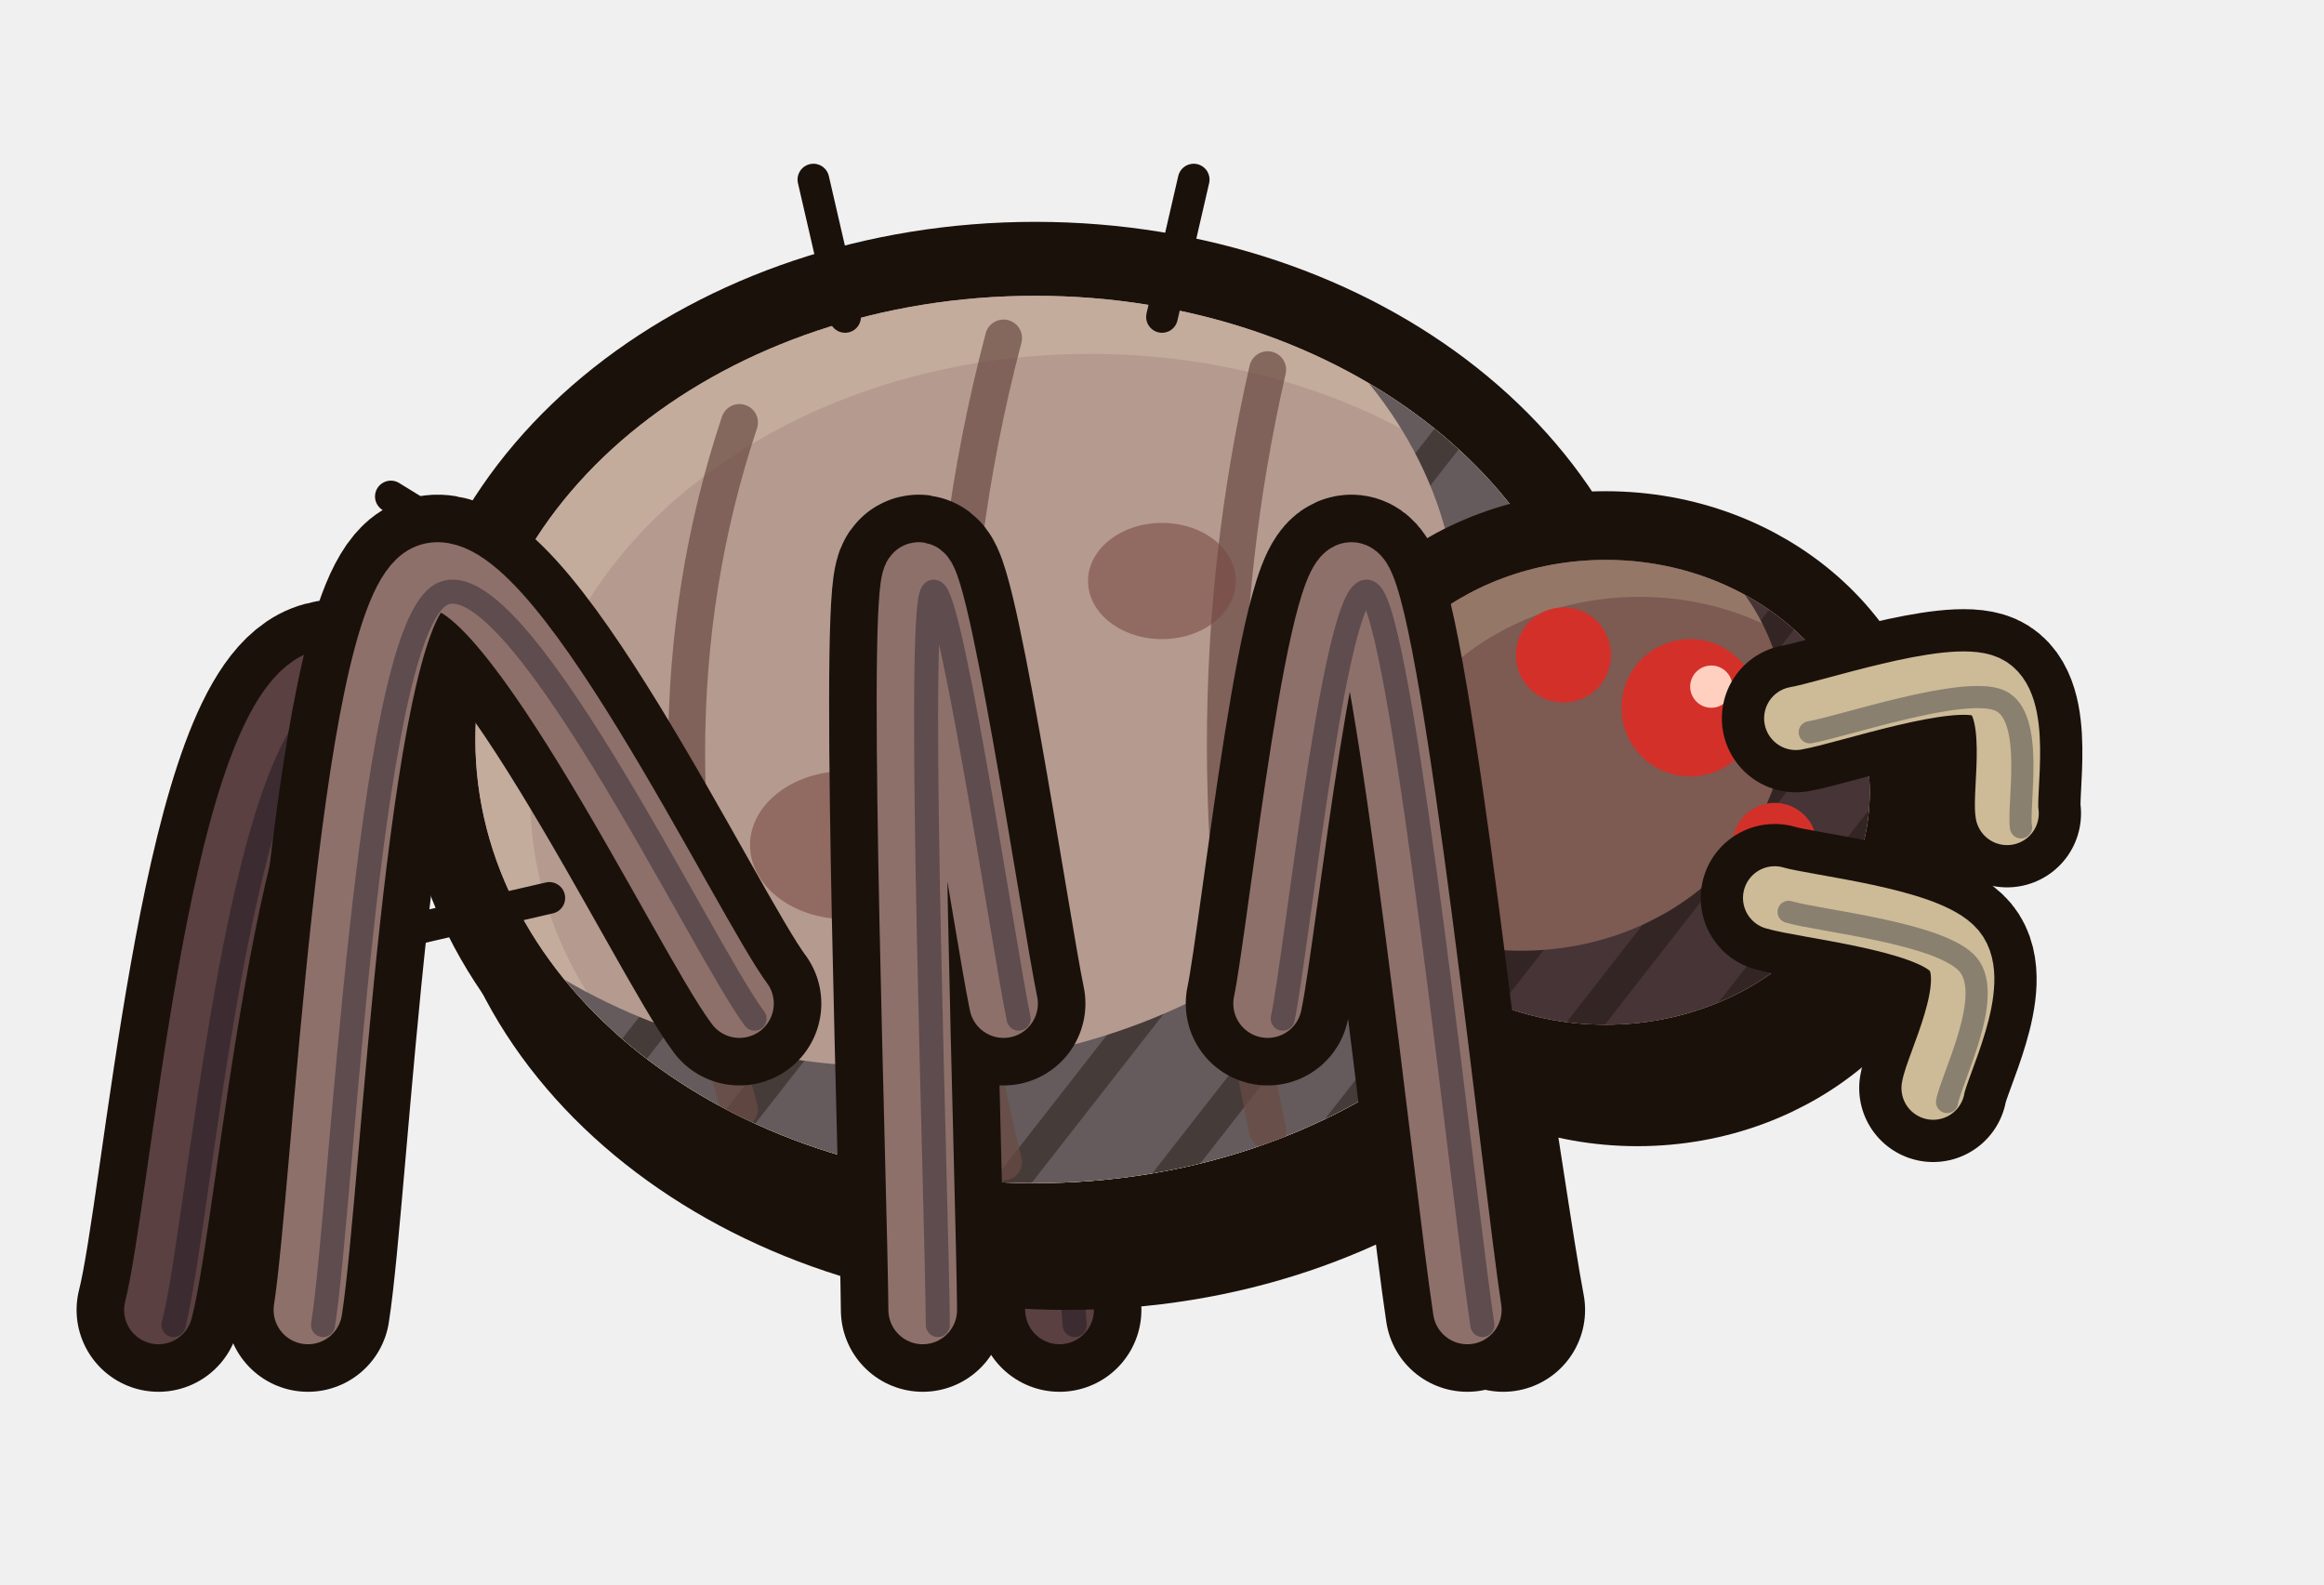
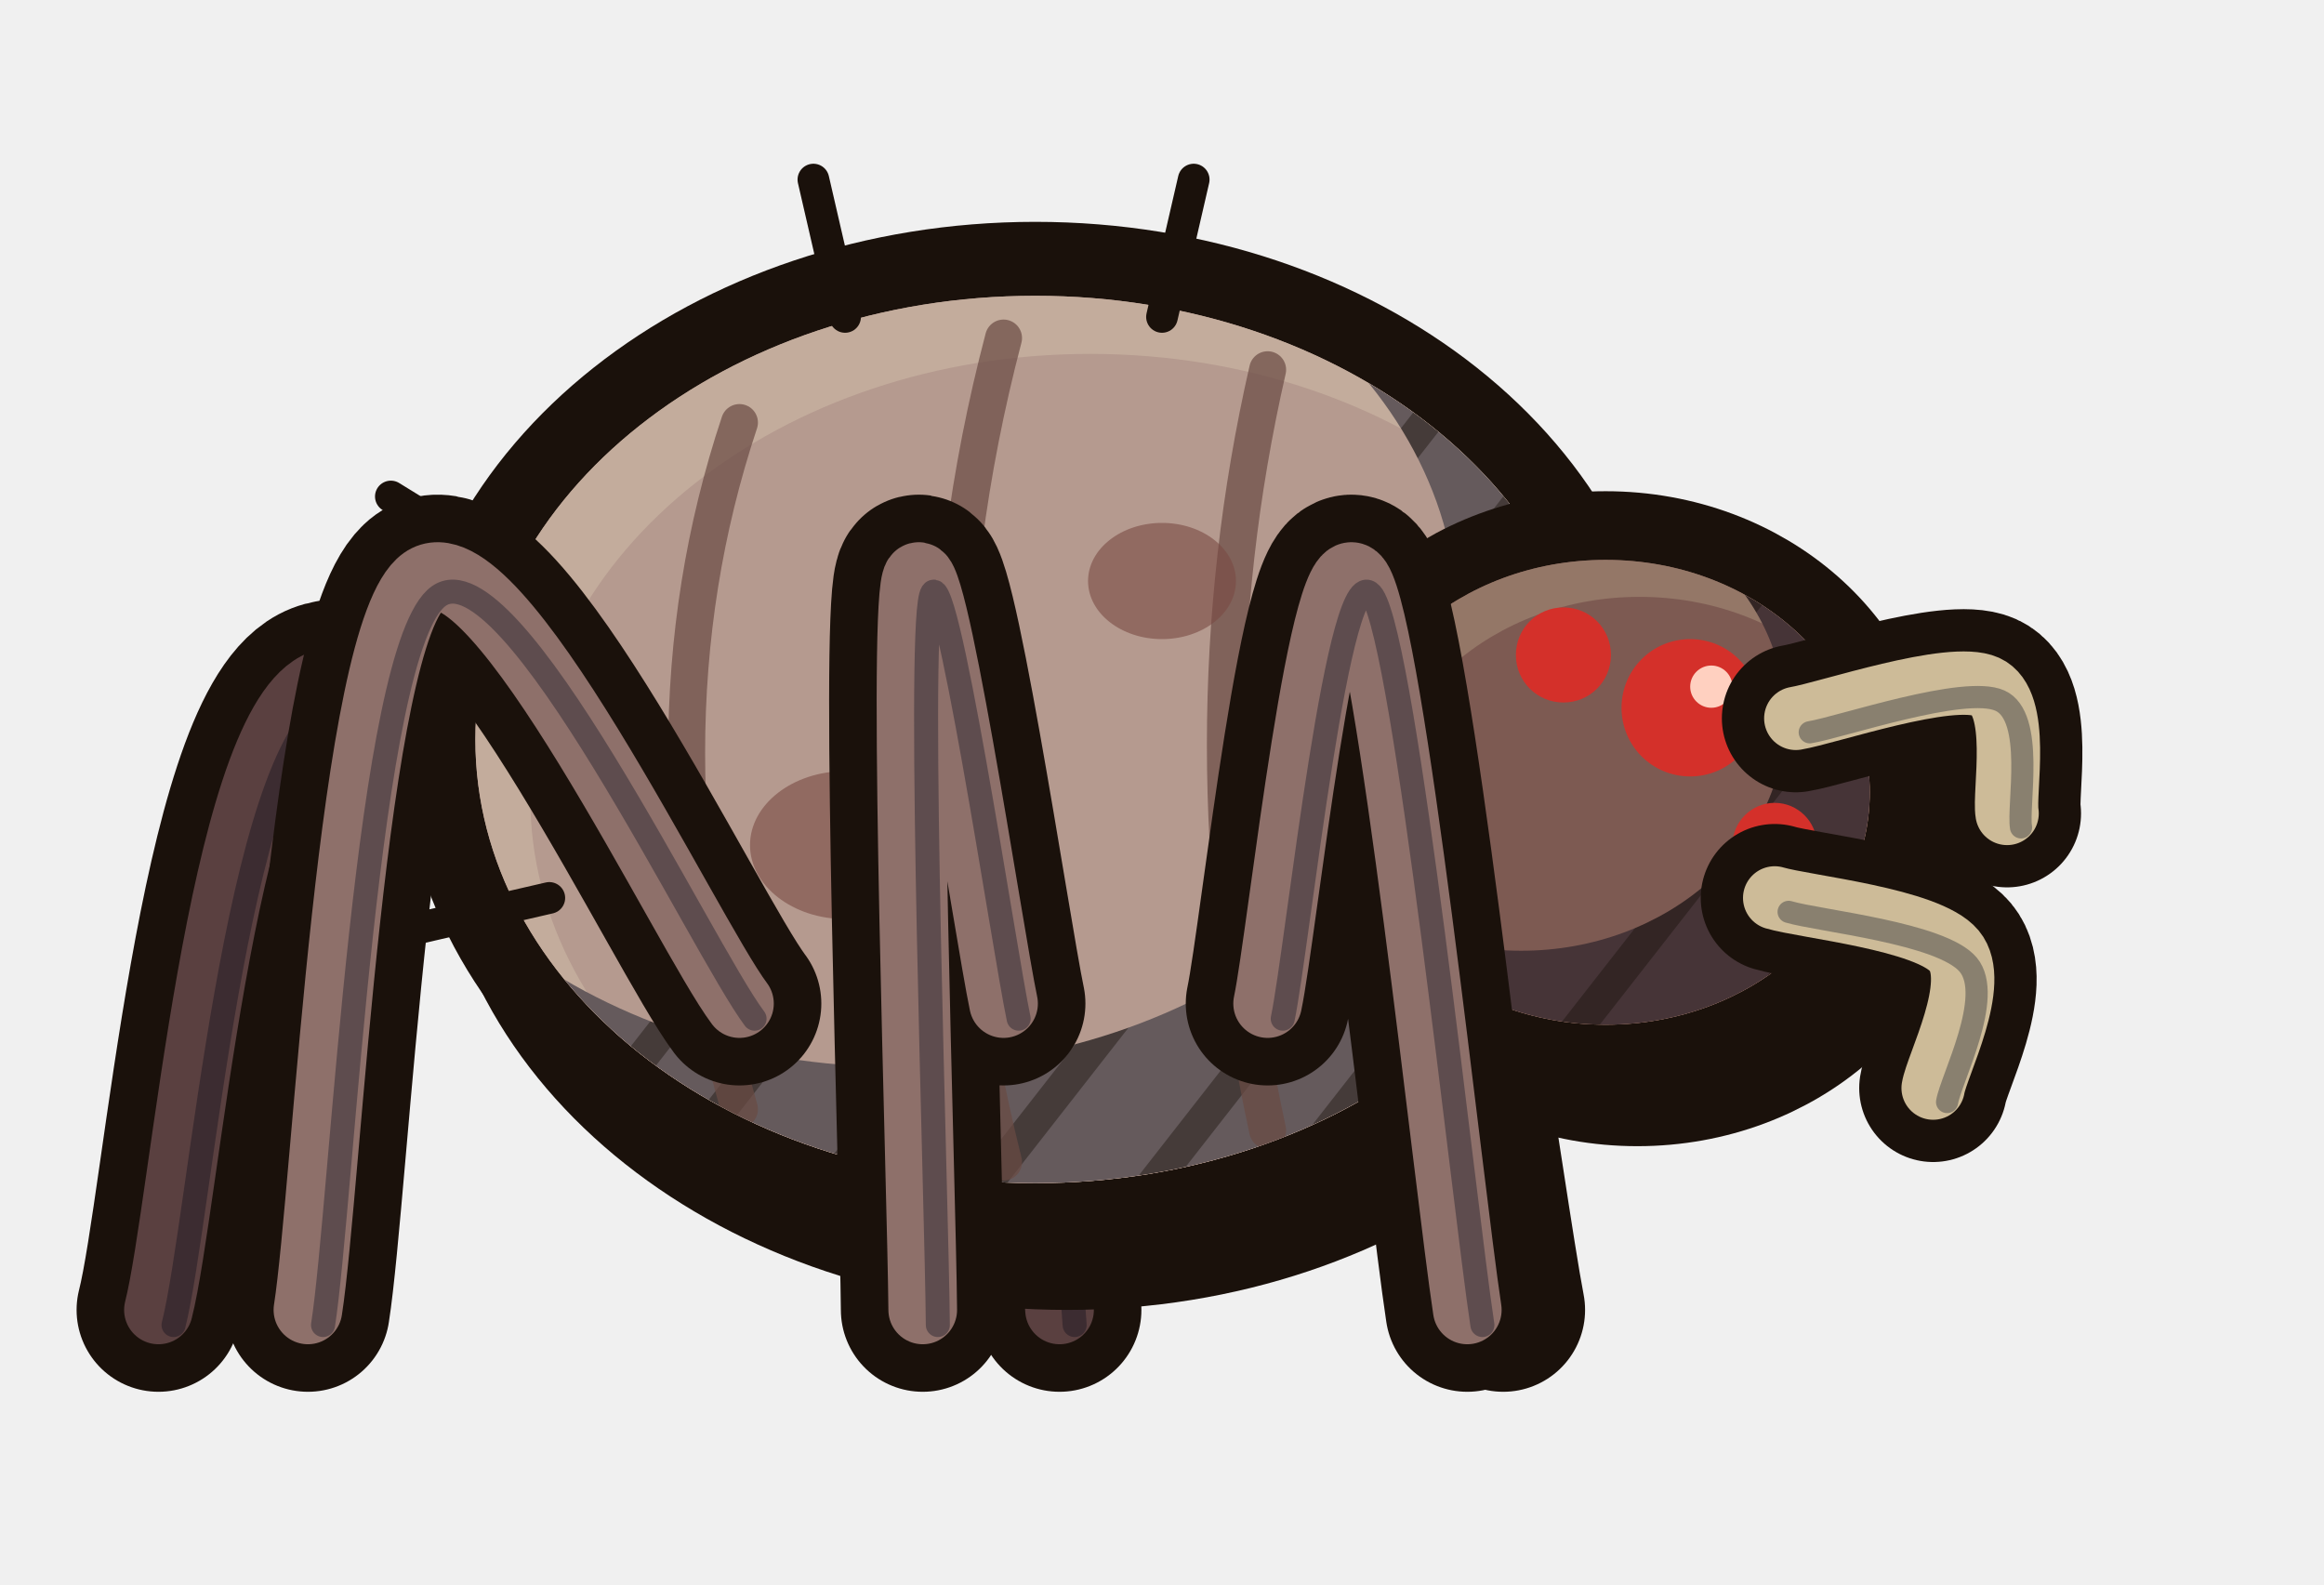
<svg xmlns="http://www.w3.org/2000/svg" width="44" height="30" viewBox="-22 -26 44 30">
  <path d="M-8 -7C-9.33 -8 -14.17 -13.97 -16 -13C-17.83 -12.03 -18.5 -3.17 -19 -1.2" fill="none" stroke="#1a110b" stroke-width="3.1" stroke-opacity="1" stroke-linecap="round" stroke-linejoin="round" />
  <path d="M-8 -7C-9.33 -8 -14.17 -13.97 -16 -13C-17.83 -12.03 -18.5 -3.17 -19 -1.2" fill="none" stroke="#5a4040" stroke-width="1.3" stroke-opacity="1" stroke-linecap="round" stroke-linejoin="round" />
  <path d="M-8 -7C-9.33 -8 -14.17 -13.97 -16 -13C-17.83 -12.03 -18.5 -3.17 -19 -1.2" fill="none" stroke="#35272d" stroke-width="0.455" stroke-opacity="0.8" stroke-linecap="round" stroke-linejoin="round" transform="translate(0.286 0.286)" />
  <path d="M-3 -7C-2.97 -8 -2.99 -13.97 -2.82 -13C-2.64 -12.03 -2.09 -3.17 -1.94 -1.2" fill="none" stroke="#1a110b" stroke-width="3.1" stroke-opacity="1" stroke-linecap="round" stroke-linejoin="round" />
  <path d="M-3 -7C-2.97 -8 -2.99 -13.97 -2.82 -13C-2.64 -12.03 -2.09 -3.17 -1.94 -1.2" fill="none" stroke="#5a4040" stroke-width="1.3" stroke-opacity="1" stroke-linecap="round" stroke-linejoin="round" />
  <path d="M-3 -7C-2.97 -8 -2.99 -13.97 -2.82 -13C-2.64 -12.03 -2.09 -3.17 -1.94 -1.2" fill="none" stroke="#35272d" stroke-width="0.455" stroke-opacity="0.8" stroke-linecap="round" stroke-linejoin="round" transform="translate(0.286 0.286)" />
  <path d="M2 -7C2.36 -8 3.44 -13.97 4.18 -13C4.93 -12.03 6.08 -3.17 6.46 -1.2" fill="none" stroke="#1a110b" stroke-width="3.1" stroke-opacity="1" stroke-linecap="round" stroke-linejoin="round" />
  <path d="M2 -7C2.36 -8 3.44 -13.97 4.18 -13C4.93 -12.03 6.08 -3.17 6.46 -1.2" fill="none" stroke="#5a4040" stroke-width="1.3" stroke-opacity="1" stroke-linecap="round" stroke-linejoin="round" />
  <path d="M2 -7C2.36 -8 3.44 -13.97 4.18 -13C4.93 -12.03 6.08 -3.17 6.46 -1.2" fill="none" stroke="#35272d" stroke-width="0.455" stroke-opacity="0.8" stroke-linecap="round" stroke-linejoin="round" transform="translate(0.286 0.286)" />
  <path d="M-13 -12C-13 -16.64 -8.25 -20.4 -2.4 -20.4C3.45 -20.4 8.2 -16.64 8.2 -12C8.2 -7.36 3.45 -3.6 -2.4 -3.6C-8.25 -3.6 -13 -7.36 -13 -12Z" fill="#1a110b" stroke="#1a110b" stroke-width="2.8" stroke-linejoin="round" transform="translate(0.6 1)" />
  <path d="M-13 -12C-13 -16.64 -8.25 -20.4 -2.4 -20.4C3.45 -20.4 8.2 -16.64 8.2 -12C8.2 -7.36 3.45 -3.6 -2.4 -3.6C-8.25 -3.6 -13 -7.36 -13 -12Z" fill="#1a110b" stroke="#1a110b" stroke-width="2.8" stroke-linejoin="round" />
  <path d="M-13 -12C-13 -16.64 -8.25 -20.4 -2.4 -20.4C3.45 -20.4 8.2 -16.64 8.2 -12C8.2 -7.36 3.45 -3.6 -2.4 -3.6C-8.25 -3.6 -13 -7.36 -13 -12Z" fill="#b59a8f" />
-   <clipPath id="c3656">
+   <clipPath id="c3689">
    <path d="M-13 -12C-13 -16.64 -8.25 -20.4 -2.4 -20.4C3.45 -20.4 8.2 -16.64 8.2 -12C8.2 -7.36 3.45 -3.6 -2.4 -3.6C-8.25 -3.6 -13 -7.36 -13 -12Z" />
  </clipPath>
-   <g clip-path="url(#c3656)">
+   <g clip-path="url(#c3689)">
    <rect x="-600" y="-600" width="1200" height="1200" fill="#c3ac9c" />
    <path d="M-13 -12C-13 -16.64 -8.25 -20.4 -2.4 -20.4C3.45 -20.4 8.2 -16.64 8.2 -12C8.2 -7.36 3.45 -3.6 -2.4 -3.6C-8.25 -3.6 -13 -7.36 -13 -12Z" fill="#b59a8f" transform="translate(1.04 1.1)" />
-     <mask id="m3656" maskUnits="userSpaceOnUse" x="-600" y="-600" width="1200" height="1200">
+     <mask id="m3689" maskUnits="userSpaceOnUse" x="-600" y="-600" width="1200" height="1200">
      <rect x="-600" y="-600" width="1200" height="1200" fill="#fff" />
      <path d="M-13 -12C-13 -16.64 -8.25 -20.4 -2.4 -20.4C3.45 -20.4 8.2 -16.64 8.2 -12C8.2 -7.36 3.45 -3.6 -2.4 -3.6C-8.25 -3.6 -13 -7.36 -13 -12Z" fill="#000" transform="translate(-2.6 -2.2)" />
    </mask>
-     <g mask="url(#m3656)">
+     <g mask="url(#m3689)">
      <rect x="-600" y="-600" width="1200" height="1200" fill="#655a5c" />
-       <path d="M-23.65 -10.02L-6.11 -32.47M-20.23 -10.66L-4.7 -30.54M-19.67 -7.39L-3.67 -27.87M-16.3 -7.95L-1.15 -27.34M-14.98 -6.42L0.81 -26.63M-14.81 -3.66L3.35 -26.91M-13.79 -1.28L3.97 -24M-9.9 -2.4L5.51 -22.13M-7.73 -0.9L8.07 -21.12M-7.65 2.54L8.75 -18.45M-6.24 4.45L12.48 -19.5M-4.75 5.7L13.7 -17.91M-2.94 6.78L15.03 -16.21M0.2 7.02L16 -13.21" fill="none" stroke="#1a110b" stroke-width="0.6" stroke-opacity="0.42" stroke-linecap="round" />
+       <path d="M-23.89 -9.71L-6.83 -31.54M-21.45 -9.1L-4.56 -30.72M-20.35 -7.27L-2.32 -30.35M-18.25 -6.26L-0.9 -28.47M-16.11 -5.39L1.04 -27.33M-13.31 -5.67L2.34 -25.69M-11.92 -3.32L3.24 -22.72M-10.41 -2.35L5.62 -22.87M-9.37 0.38L8.7 -22.75M-6.33 0.26L10.06 -20.72M-5.47 3.18L11.82 -18.95M-4.03 4.58L13.55 -17.91M-2.77 6.4L15.74 -17.29M-0.19 7.01L16.72 -14.63" fill="none" stroke="#1a110b" stroke-width="0.6" stroke-opacity="0.42" stroke-linecap="round" />
    </g>
    <path d="M-8 -18Q-10 -12 -8 -5M-3 -19.6Q-5 -12 -3 -4M2 -19Q0.4 -12 2 -4.6" fill="none" stroke="#6a4a44" stroke-width="0.7" stroke-opacity="0.7" stroke-linecap="round" stroke-linejoin="round" />
    <path d="M-7.8 -10C-7.8 -10.77 -6.99 -11.4 -6 -11.4C-5.01 -11.4 -4.2 -10.77 -4.2 -10C-4.2 -9.23 -5.01 -8.6 -6 -8.6C-6.99 -8.6 -7.8 -9.23 -7.8 -10Z" fill="#7a4a44" fill-opacity="0.6" />
    <path d="M-1.4 -15C-1.4 -15.61 -0.77 -16.1 0 -16.1C0.77 -16.1 1.4 -15.61 1.4 -15C1.4 -14.39 0.77 -13.9 0 -13.9C-0.77 -13.9 -1.4 -14.39 -1.4 -15Z" fill="#7a4a44" fill-opacity="0.6" />
  </g>
  <path d="M-12 -15L-14.6 -16.6M-11.6 -9L-14.2 -8.4M-6 -20L-6.6 -22.6M0 -20L0.6 -22.6" fill="none" stroke="#1a110b" stroke-width="0.6" stroke-opacity="1" stroke-linecap="round" stroke-linejoin="round" />
  <path d="M3.4 -11C3.4 -13.43 5.64 -15.4 8.4 -15.4C11.16 -15.4 13.4 -13.43 13.4 -11C13.4 -8.57 11.16 -6.6 8.4 -6.6C5.64 -6.6 3.4 -8.57 3.4 -11Z" fill="#1a110b" stroke="#1a110b" stroke-width="2.6" stroke-linejoin="round" transform="translate(0.6 1)" />
  <path d="M3.4 -11C3.4 -13.43 5.64 -15.4 8.4 -15.4C11.16 -15.4 13.4 -13.43 13.4 -11C13.4 -8.57 11.16 -6.6 8.4 -6.6C5.64 -6.6 3.4 -8.57 3.4 -11Z" fill="#1a110b" stroke="#1a110b" stroke-width="2.6" stroke-linejoin="round" />
  <path d="M3.4 -11C3.4 -13.43 5.64 -15.4 8.4 -15.4C11.16 -15.4 13.4 -13.43 13.4 -11C13.4 -8.57 11.16 -6.6 8.4 -6.6C5.64 -6.6 3.4 -8.57 3.4 -11Z" fill="#7d5a52" />
-   <clipPath id="c3657">
+   <clipPath id="c3690">
    <path d="M3.4 -11C3.4 -13.43 5.64 -15.4 8.4 -15.4C11.16 -15.4 13.4 -13.43 13.4 -11C13.4 -8.57 11.16 -6.6 8.4 -6.6C5.64 -6.6 3.4 -8.57 3.4 -11Z" />
  </clipPath>
-   <g clip-path="url(#c3657)">
+   <g clip-path="url(#c3690)">
    <rect x="-600" y="-600" width="1200" height="1200" fill="#947767" />
    <path d="M3.4 -11C3.4 -13.43 5.64 -15.4 8.4 -15.4C11.16 -15.4 13.4 -13.43 13.4 -11C13.4 -8.57 11.16 -6.6 8.4 -6.6C5.64 -6.6 3.4 -8.57 3.4 -11Z" fill="#7d5a52" transform="translate(0.64 0.7)" />
-     <mask id="m3657" maskUnits="userSpaceOnUse" x="-600" y="-600" width="1200" height="1200">
+     <mask id="m3690" maskUnits="userSpaceOnUse" x="-600" y="-600" width="1200" height="1200">
      <rect x="-600" y="-600" width="1200" height="1200" fill="#fff" />
      <path d="M3.4 -11C3.4 -13.43 5.64 -15.4 8.4 -15.4C11.16 -15.4 13.4 -13.43 13.4 -11C13.4 -8.57 11.16 -6.6 8.4 -6.6C5.64 -6.6 3.4 -8.57 3.4 -11Z" fill="#000" transform="translate(-1.6 -1.4)" />
    </mask>
-     <g mask="url(#m3657)">
+     <g mask="url(#m3690)">
      <rect x="-600" y="-600" width="1200" height="1200" fill="#463437" />
-       <path d="M-2.83 -10.69L6.37 -22.47M-0.97 -9.29L8.03 -20.81M1.21 -7.99L10.51 -19.9M2.23 -6.26L12.08 -18.87M4.14 -4.55L12.88 -15.74M5.38 -3.24L14.5 -14.92M7.36 -2.47L16.74 -14.47M9.13 -1.42L18.71 -13.67M10.59 -0.34L19.9 -12.26" fill="none" stroke="#1a110b" stroke-width="0.6" stroke-opacity="0.42" stroke-linecap="round" />
+       <path d="M-2.9 -10.6L6.06 -22.07M-1.11 -9.38L7.45 -20.34M0.07 -7.83L10.02 -20.58M0.91 -5.89L11.11 -18.94M3.96 -5.56L13 -17.13M5.79 -3.89L15.47 -16.28M7.09 -1.44L17.31 -14.53M8.98 0.15L19.12 -12.83" fill="none" stroke="#1a110b" stroke-width="0.6" stroke-opacity="0.42" stroke-linecap="round" />
    </g>
  </g>
  <path d="M8.7 -12.6C8.7 -13.32 9.28 -13.9 10 -13.9C10.72 -13.9 11.3 -13.32 11.3 -12.6C11.3 -11.88 10.72 -11.3 10 -11.3C9.28 -11.3 8.7 -11.88 8.7 -12.6Z" fill="#d4302a" />
  <path d="M10 -13C10 -13.22 10.18 -13.4 10.4 -13.4C10.62 -13.4 10.8 -13.22 10.8 -13C10.8 -12.78 10.62 -12.6 10.4 -12.6C10.18 -12.6 10 -12.78 10 -13Z" fill="#ffd0c0" />
  <path d="M6.7 -13.6C6.7 -14.1 7.1 -14.5 7.6 -14.5C8.1 -14.5 8.5 -14.1 8.5 -13.6C8.5 -13.1 8.1 -12.7 7.6 -12.7C7.1 -12.7 6.7 -13.1 6.7 -13.6Z" fill="#d4302a" />
  <path d="M10.8 -10C10.8 -10.44 11.16 -10.8 11.6 -10.8C12.04 -10.8 12.4 -10.44 12.4 -10C12.4 -9.56 12.04 -9.2 11.6 -9.2C11.16 -9.2 10.8 -9.56 10.8 -10Z" fill="#d4302a" />
  <path d="M11.6 -9C12.17 -8.83 14.5 -8.6 15 -8C15.5 -7.4 14.67 -5.83 14.6 -5.4" fill="none" stroke="#1a110b" stroke-width="2.8" stroke-opacity="1" stroke-linecap="round" stroke-linejoin="round" />
  <path d="M11.6 -9C12.17 -8.83 14.5 -8.6 15 -8C15.5 -7.4 14.67 -5.83 14.6 -5.4" fill="none" stroke="#cdbb98" stroke-width="1.2" stroke-opacity="1" stroke-linecap="round" stroke-linejoin="round" />
  <path d="M11.6 -9C12.17 -8.83 14.5 -8.6 15 -8C15.5 -7.4 14.67 -5.83 14.6 -5.4" fill="none" stroke="#787266" stroke-width="0.42" stroke-opacity="0.8" stroke-linecap="round" stroke-linejoin="round" transform="translate(0.264 0.264)" />
  <path d="M12 -12.4C12.6 -12.5 14.93 -13.3 15.6 -13C16.27 -12.7 15.93 -11 16 -10.6" fill="none" stroke="#1a110b" stroke-width="2.8" stroke-opacity="1" stroke-linecap="round" stroke-linejoin="round" />
  <path d="M12 -12.4C12.6 -12.5 14.93 -13.3 15.6 -13C16.27 -12.7 15.93 -11 16 -10.6" fill="none" stroke="#cdbb98" stroke-width="1.2" stroke-opacity="1" stroke-linecap="round" stroke-linejoin="round" />
  <path d="M12 -12.4C12.6 -12.5 14.93 -13.3 15.6 -13C16.27 -12.7 15.93 -11 16 -10.6" fill="none" stroke="#787266" stroke-width="0.42" stroke-opacity="0.8" stroke-linecap="round" stroke-linejoin="round" transform="translate(0.264 0.264)" />
  <path d="M-8 -7C-9 -8.33 -12.62 -15.97 -13.98 -15C-15.34 -14.03 -15.81 -3.5 -16.17 -1.2" fill="none" stroke="#1a110b" stroke-width="3.1" stroke-opacity="1" stroke-linecap="round" stroke-linejoin="round" />
  <path d="M-8 -7C-9 -8.33 -12.62 -15.97 -13.98 -15C-15.34 -14.03 -15.81 -3.5 -16.17 -1.2" fill="none" stroke="#8e706a" stroke-width="1.3" stroke-opacity="1" stroke-linecap="round" stroke-linejoin="round" />
  <path d="M-8 -7C-9 -8.33 -12.62 -15.97 -13.98 -15C-15.34 -14.03 -15.81 -3.5 -16.17 -1.2" fill="none" stroke="#534448" stroke-width="0.455" stroke-opacity="0.8" stroke-linecap="round" stroke-linejoin="round" transform="translate(0.286 0.286)" />
  <path d="M-3 -7C-3.28 -8.33 -4.41 -15.97 -4.66 -15C-4.92 -14.03 -4.55 -3.5 -4.53 -1.2" fill="none" stroke="#1a110b" stroke-width="3.1" stroke-opacity="1" stroke-linecap="round" stroke-linejoin="round" />
  <path d="M-3 -7C-3.28 -8.33 -4.41 -15.97 -4.66 -15C-4.92 -14.03 -4.55 -3.5 -4.53 -1.2" fill="none" stroke="#8e706a" stroke-width="1.3" stroke-opacity="1" stroke-linecap="round" stroke-linejoin="round" />
  <path d="M-3 -7C-3.28 -8.33 -4.41 -15.97 -4.66 -15C-4.92 -14.03 -4.55 -3.5 -4.53 -1.2" fill="none" stroke="#534448" stroke-width="0.455" stroke-opacity="0.8" stroke-linecap="round" stroke-linejoin="round" transform="translate(0.286 0.286)" />
  <path d="M2 -7C2.28 -8.33 3.07 -15.97 3.7 -15C4.33 -14.03 5.43 -3.5 5.78 -1.2" fill="none" stroke="#1a110b" stroke-width="3.1" stroke-opacity="1" stroke-linecap="round" stroke-linejoin="round" />
  <path d="M2 -7C2.28 -8.33 3.07 -15.97 3.7 -15C4.33 -14.03 5.43 -3.5 5.78 -1.2" fill="none" stroke="#8e706a" stroke-width="1.3" stroke-opacity="1" stroke-linecap="round" stroke-linejoin="round" />
  <path d="M2 -7C2.28 -8.33 3.07 -15.97 3.7 -15C4.33 -14.03 5.43 -3.5 5.78 -1.2" fill="none" stroke="#534448" stroke-width="0.455" stroke-opacity="0.8" stroke-linecap="round" stroke-linejoin="round" transform="translate(0.286 0.286)" />
</svg>
